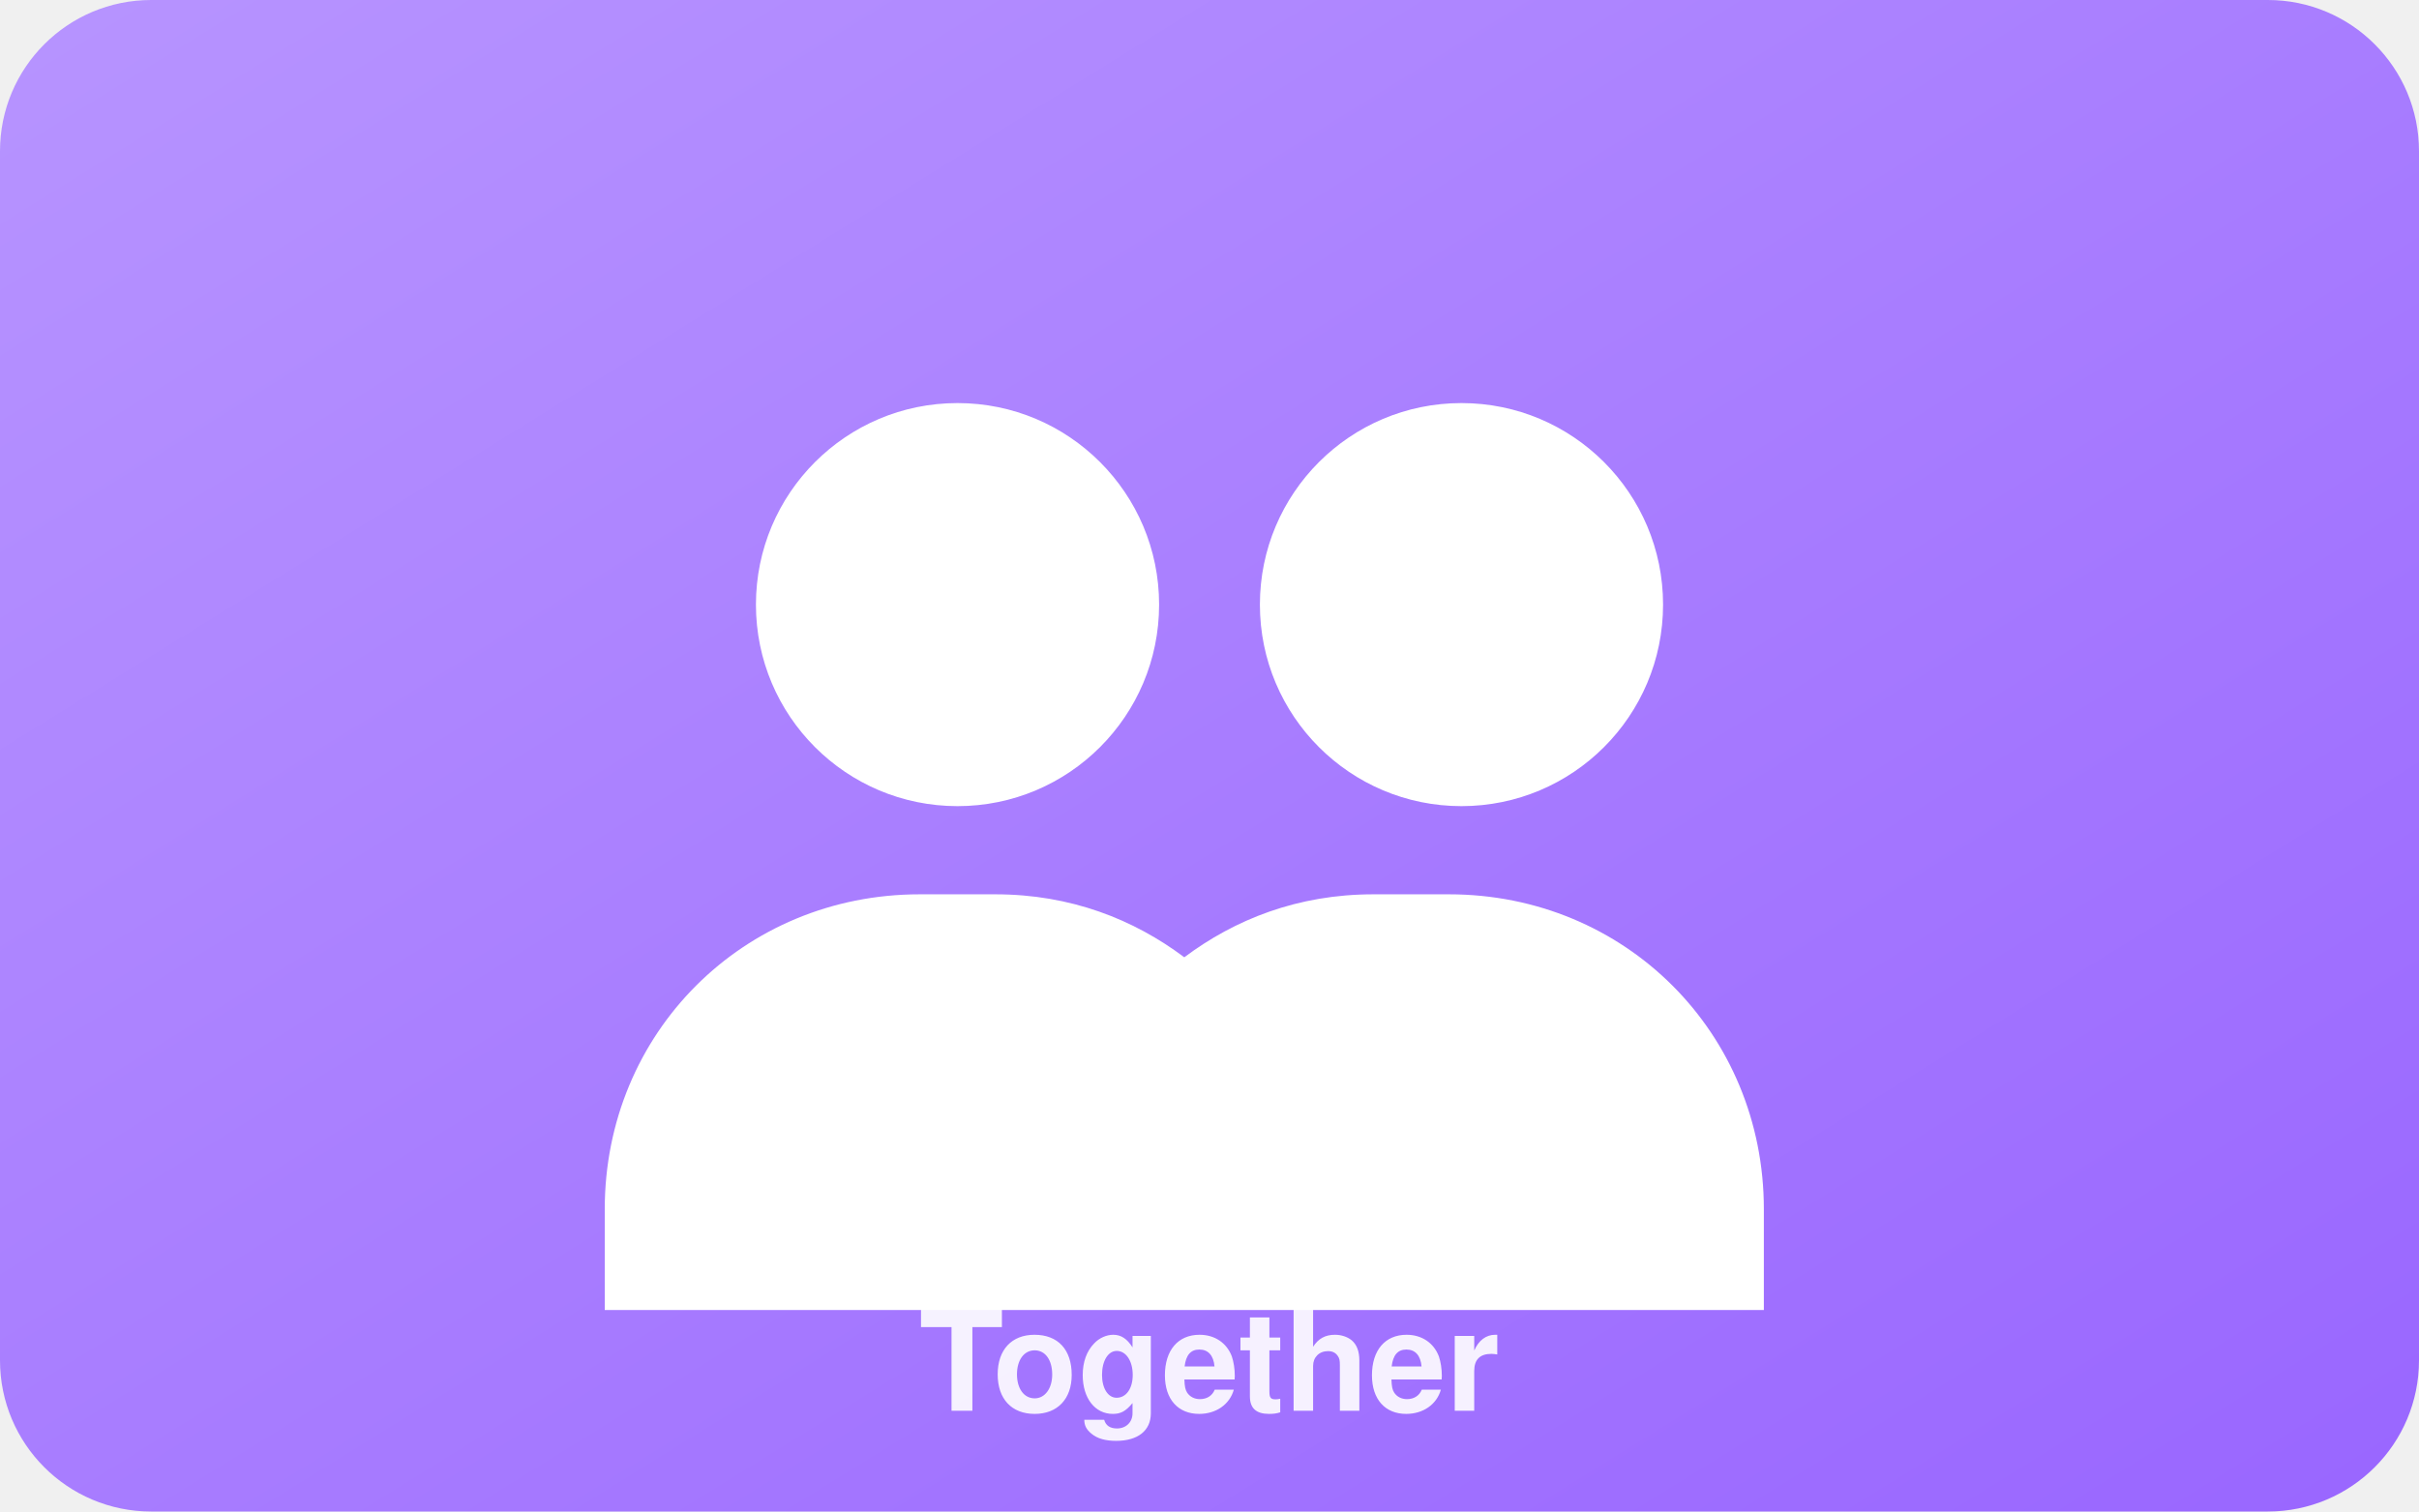
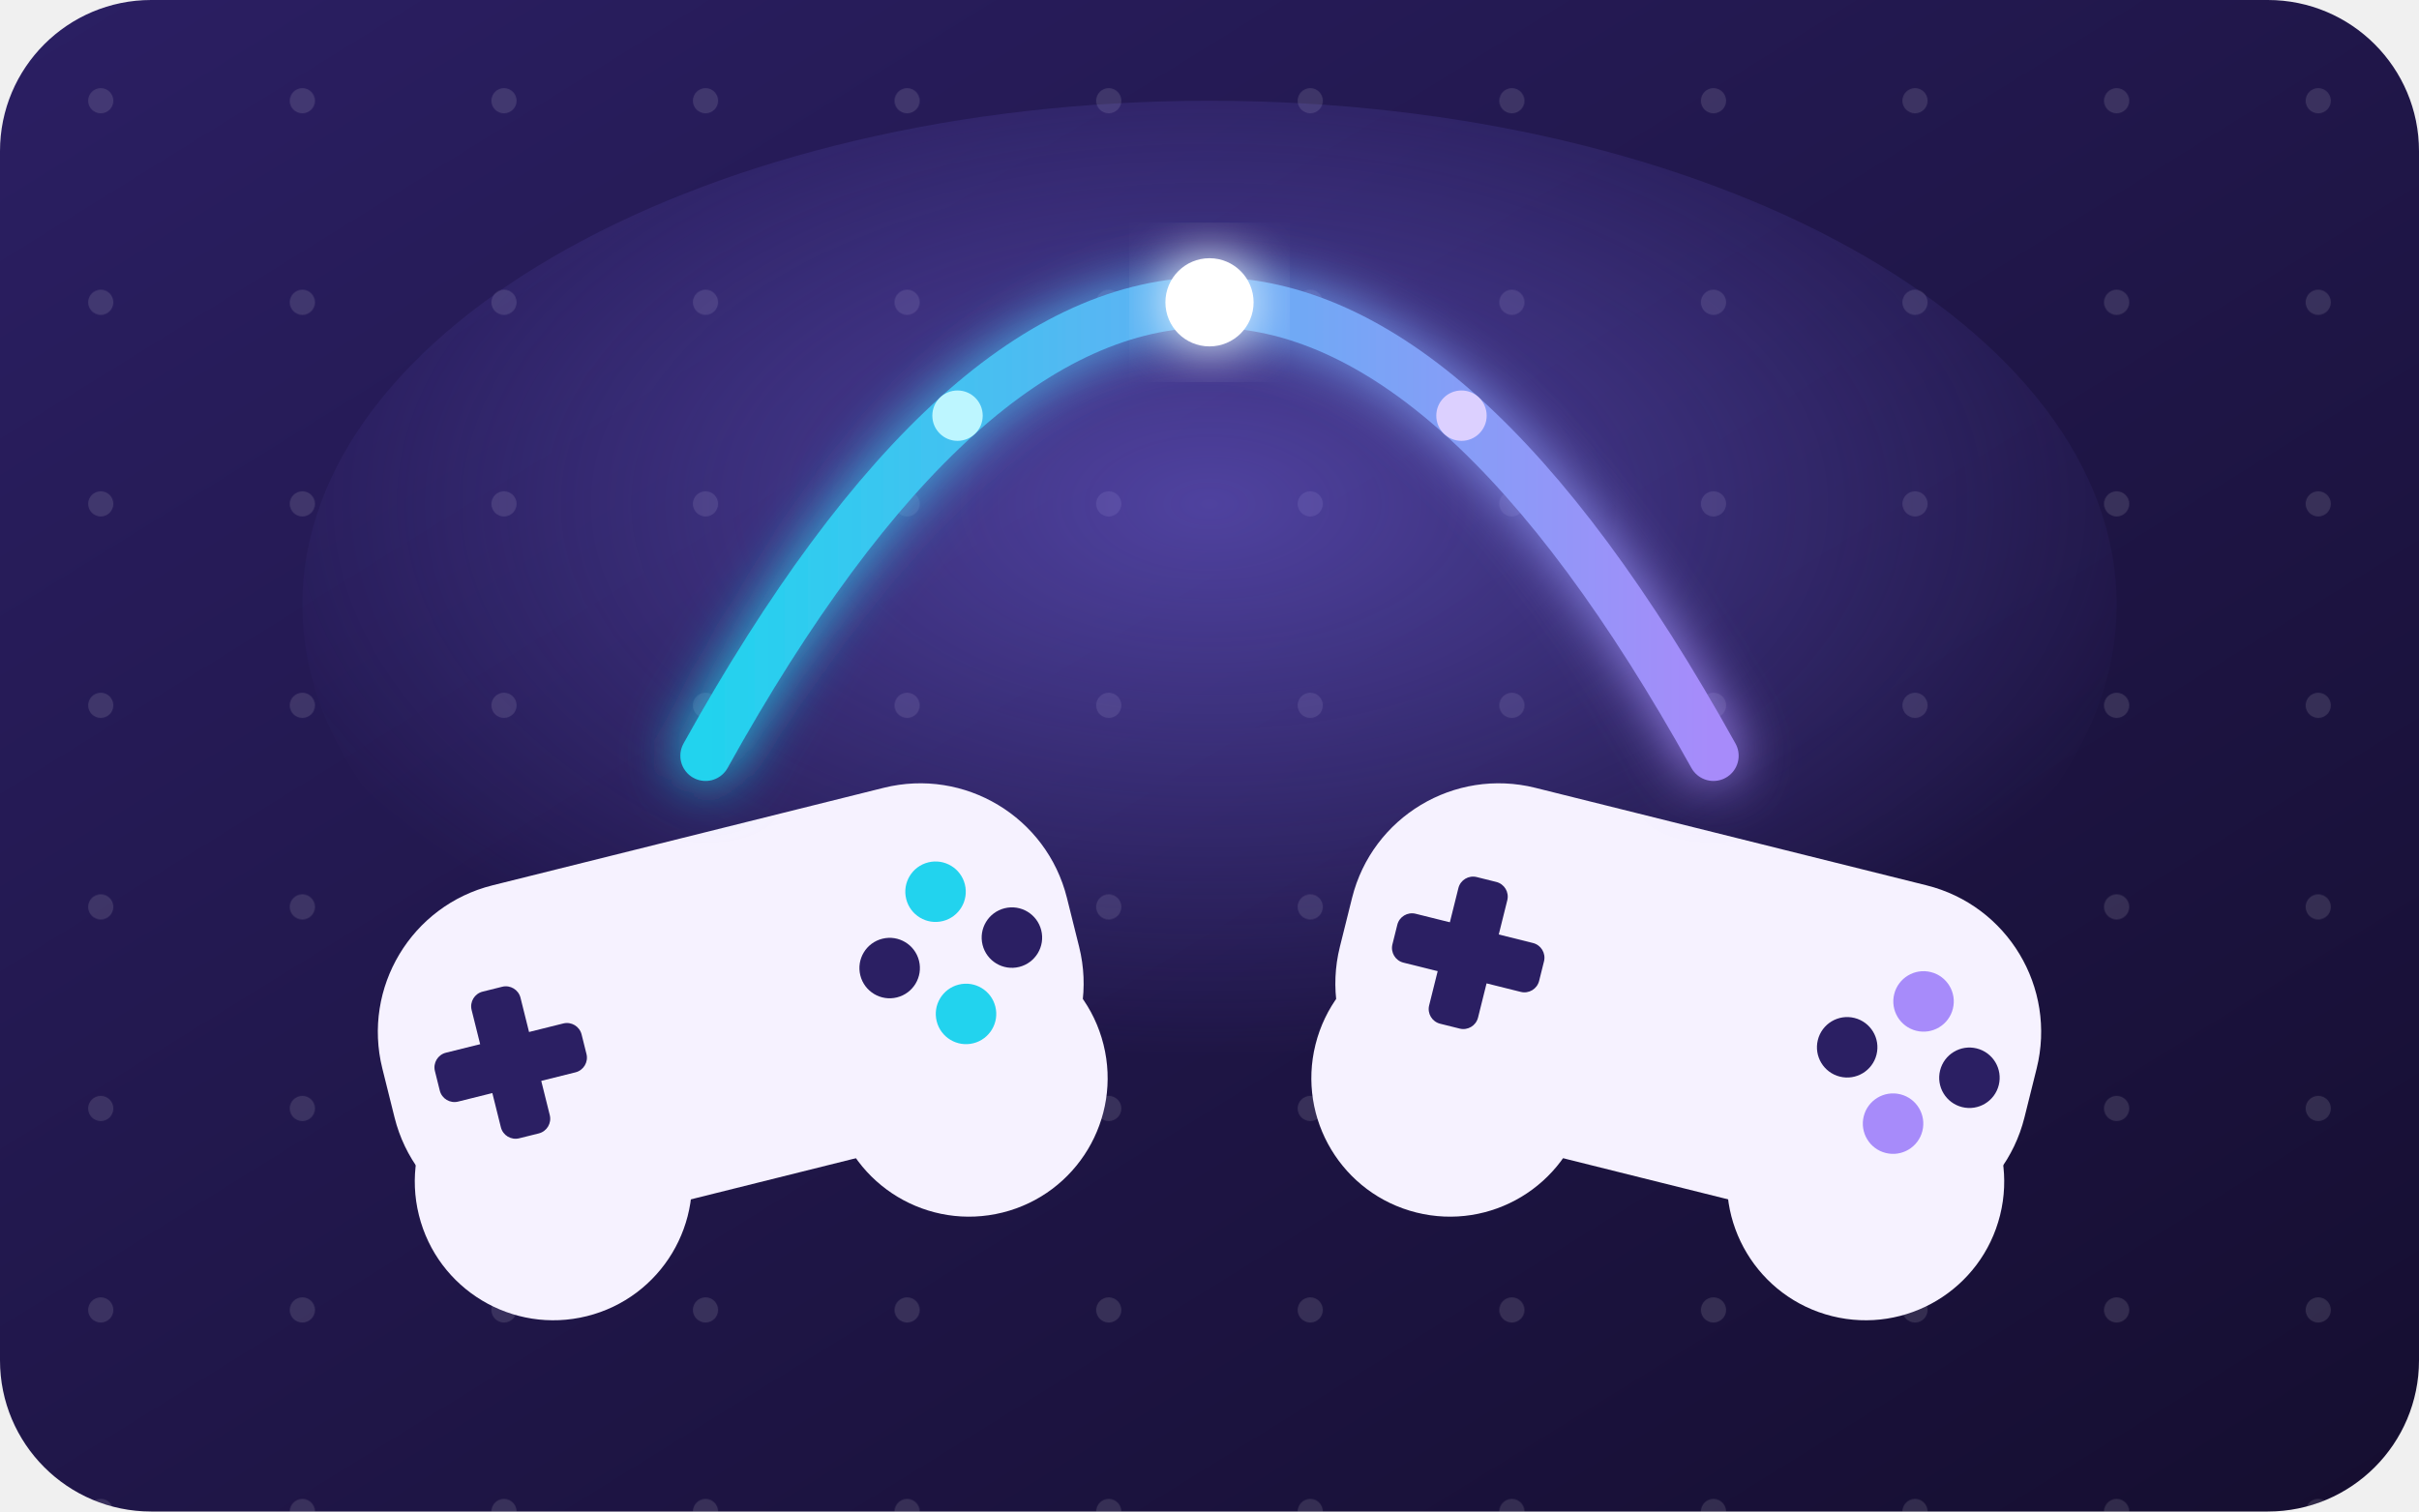
- <svg xmlns="http://www.w3.org/2000/svg" width="192" height="120" viewBox="0 0 192 120">
+ <svg xmlns="http://www.w3.org/2000/svg" xmlns:xlink="http://www.w3.org/1999/xlink" width="192" height="120" viewBox="0 0 192 120" role="img" aria-label="Together">
  <defs>
-     <linearGradient id="g" x1="0" y1="0" x2="1" y2="1">
-       <stop offset="0%" stop-color="#b794ff" />
-       <stop offset="100%" stop-color="#9966ff" />
+     <linearGradient id="sq-tg-bg" x1="0" y1="0" x2="1" y2="1">
+       <stop offset="0" stop-color="#2b1f63" />
+       <stop offset="1" stop-color="#150e30" />
    </linearGradient>
+     <radialGradient id="sq-tg-halo" cx="0.5" cy="0.4" r="0.55">
+       <stop offset="0" stop-color="#7c6cf0" stop-opacity="0.5" />
+       <stop offset="1" stop-color="#7c6cf0" stop-opacity="0" />
+     </radialGradient>
+     <linearGradient id="sq-tg-arc" gradientUnits="userSpaceOnUse" x1="56" y1="0" x2="136" y2="0">
+       <stop offset="0" stop-color="#22d3ee" />
+       <stop offset="1" stop-color="#a78bfa" />
+     </linearGradient>
+     <pattern id="sq-tg-grid" width="16" height="16" patternUnits="userSpaceOnUse">
+       <circle cx="8" cy="8" r="1" fill="#ffffff" fill-opacity="0.12" />
+     </pattern>
+     <filter id="sq-tg-glow" x="-40%" y="-40%" width="180%" height="180%">
+       <feGaussianBlur stdDeviation="2.2" result="b" />
+       <feMerge>
+         <feMergeNode in="b" />
+         <feMergeNode in="SourceGraphic" />
+       </feMerge>
+     </filter>
+     <g id="sq-tg-pad">
+       <circle cx="-17" cy="10" r="11" />
+       <circle cx="17" cy="10" r="11" />
+       <rect x="-28" y="-14" width="56" height="28" rx="12" />
+     </g>
  </defs>
-   <rect width="192" height="120" rx="12" fill="url(#g)" />
-   <circle cx="76" cy="48" r="16" fill="#fff" />
-   <circle cx="116" cy="48" r="16" fill="#fff" />
-   <path d="M48 96c0-14 11-25 25-25h6c6 0 11 2 15 5 4-3 9-5 15-5h6c14 0 25 11 25 25v8H48v-8z" fill="#fff" />
-   <text x="96" y="112" text-anchor="middle" font-family="Helvetica,Arial,sans-serif" font-size="11" font-weight="700" fill="#fff" opacity=".9">Together</text>
+   <rect width="192" height="120" rx="12" fill="url(#sq-tg-bg)" />
+   <rect width="192" height="120" rx="12" fill="url(#sq-tg-grid)" />
+   <ellipse cx="96" cy="48" rx="72" ry="40" fill="url(#sq-tg-halo)" />
+   <g transform="translate(58 80) rotate(-14)">
+     <use xlink:href="#sq-tg-pad" href="#sq-tg-pad" fill="#f6f2ff" />
+     <rect x="-20" y="-6" width="4" height="12" rx="1.2" fill="#2b1f63" />
+     <rect x="-24" y="-2" width="12" height="4" rx="1.2" fill="#2b1f63" />
+     <circle cx="18" cy="-5" r="2.4" fill="#22d3ee" />
+     <circle cx="13" cy="0" r="2.4" fill="#2b1f63" />
+     <circle cx="23" cy="0" r="2.4" fill="#2b1f63" />
+     <circle cx="18" cy="5" r="2.4" fill="#22d3ee" />
+   </g>
+   <g transform="translate(134 80) rotate(14)">
+     <use xlink:href="#sq-tg-pad" href="#sq-tg-pad" fill="#f6f2ff" />
+     <rect x="-20" y="-6" width="4" height="12" rx="1.2" fill="#2b1f63" />
+     <rect x="-24" y="-2" width="12" height="4" rx="1.2" fill="#2b1f63" />
+     <circle cx="18" cy="-5" r="2.4" fill="#a78bfa" />
+     <circle cx="13" cy="0" r="2.4" fill="#2b1f63" />
+     <circle cx="23" cy="0" r="2.4" fill="#2b1f63" />
+     <circle cx="18" cy="5" r="2.4" fill="#a78bfa" />
+   </g>
+   <path d="M56 60 Q96 -12 136 60" fill="none" stroke="url(#sq-tg-arc)" stroke-width="4" stroke-linecap="round" filter="url(#sq-tg-glow)" />
+   <circle cx="76" cy="33" r="2" fill="#bdf6ff" />
+   <circle cx="96" cy="24" r="3.5" fill="#ffffff" filter="url(#sq-tg-glow)" />
+   <circle cx="116" cy="33" r="2" fill="#dcd0ff" />
</svg>
